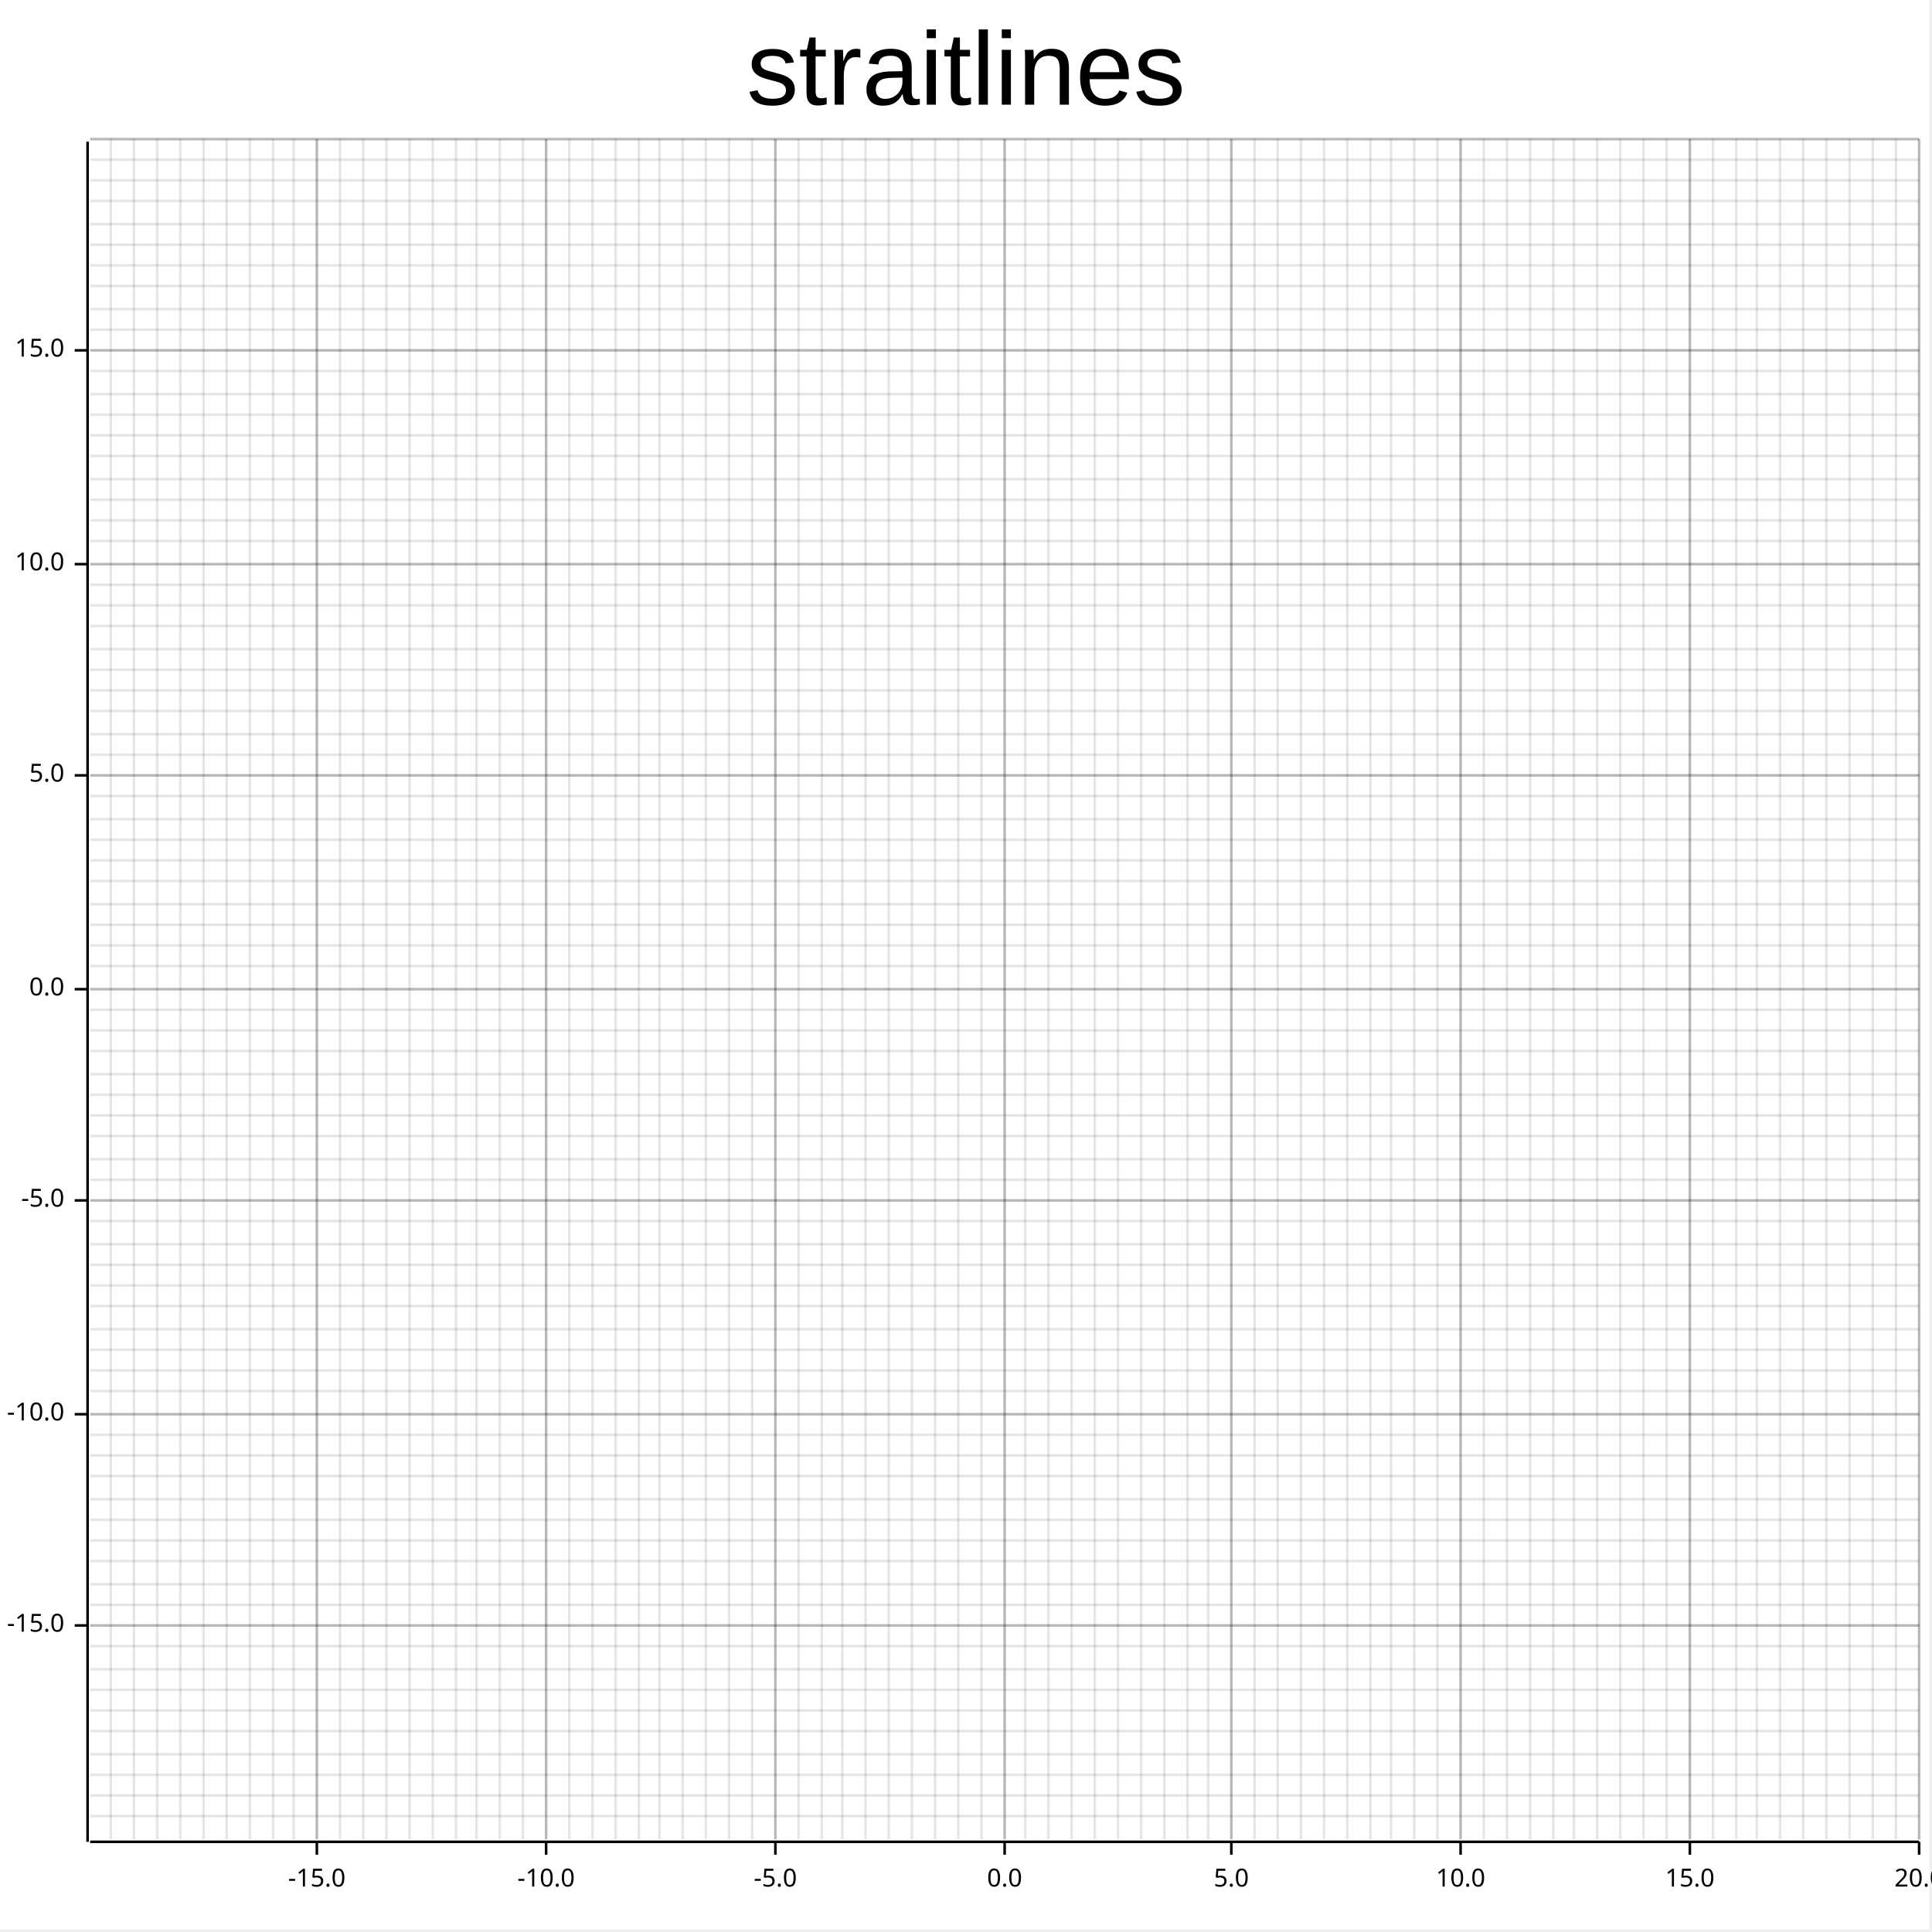
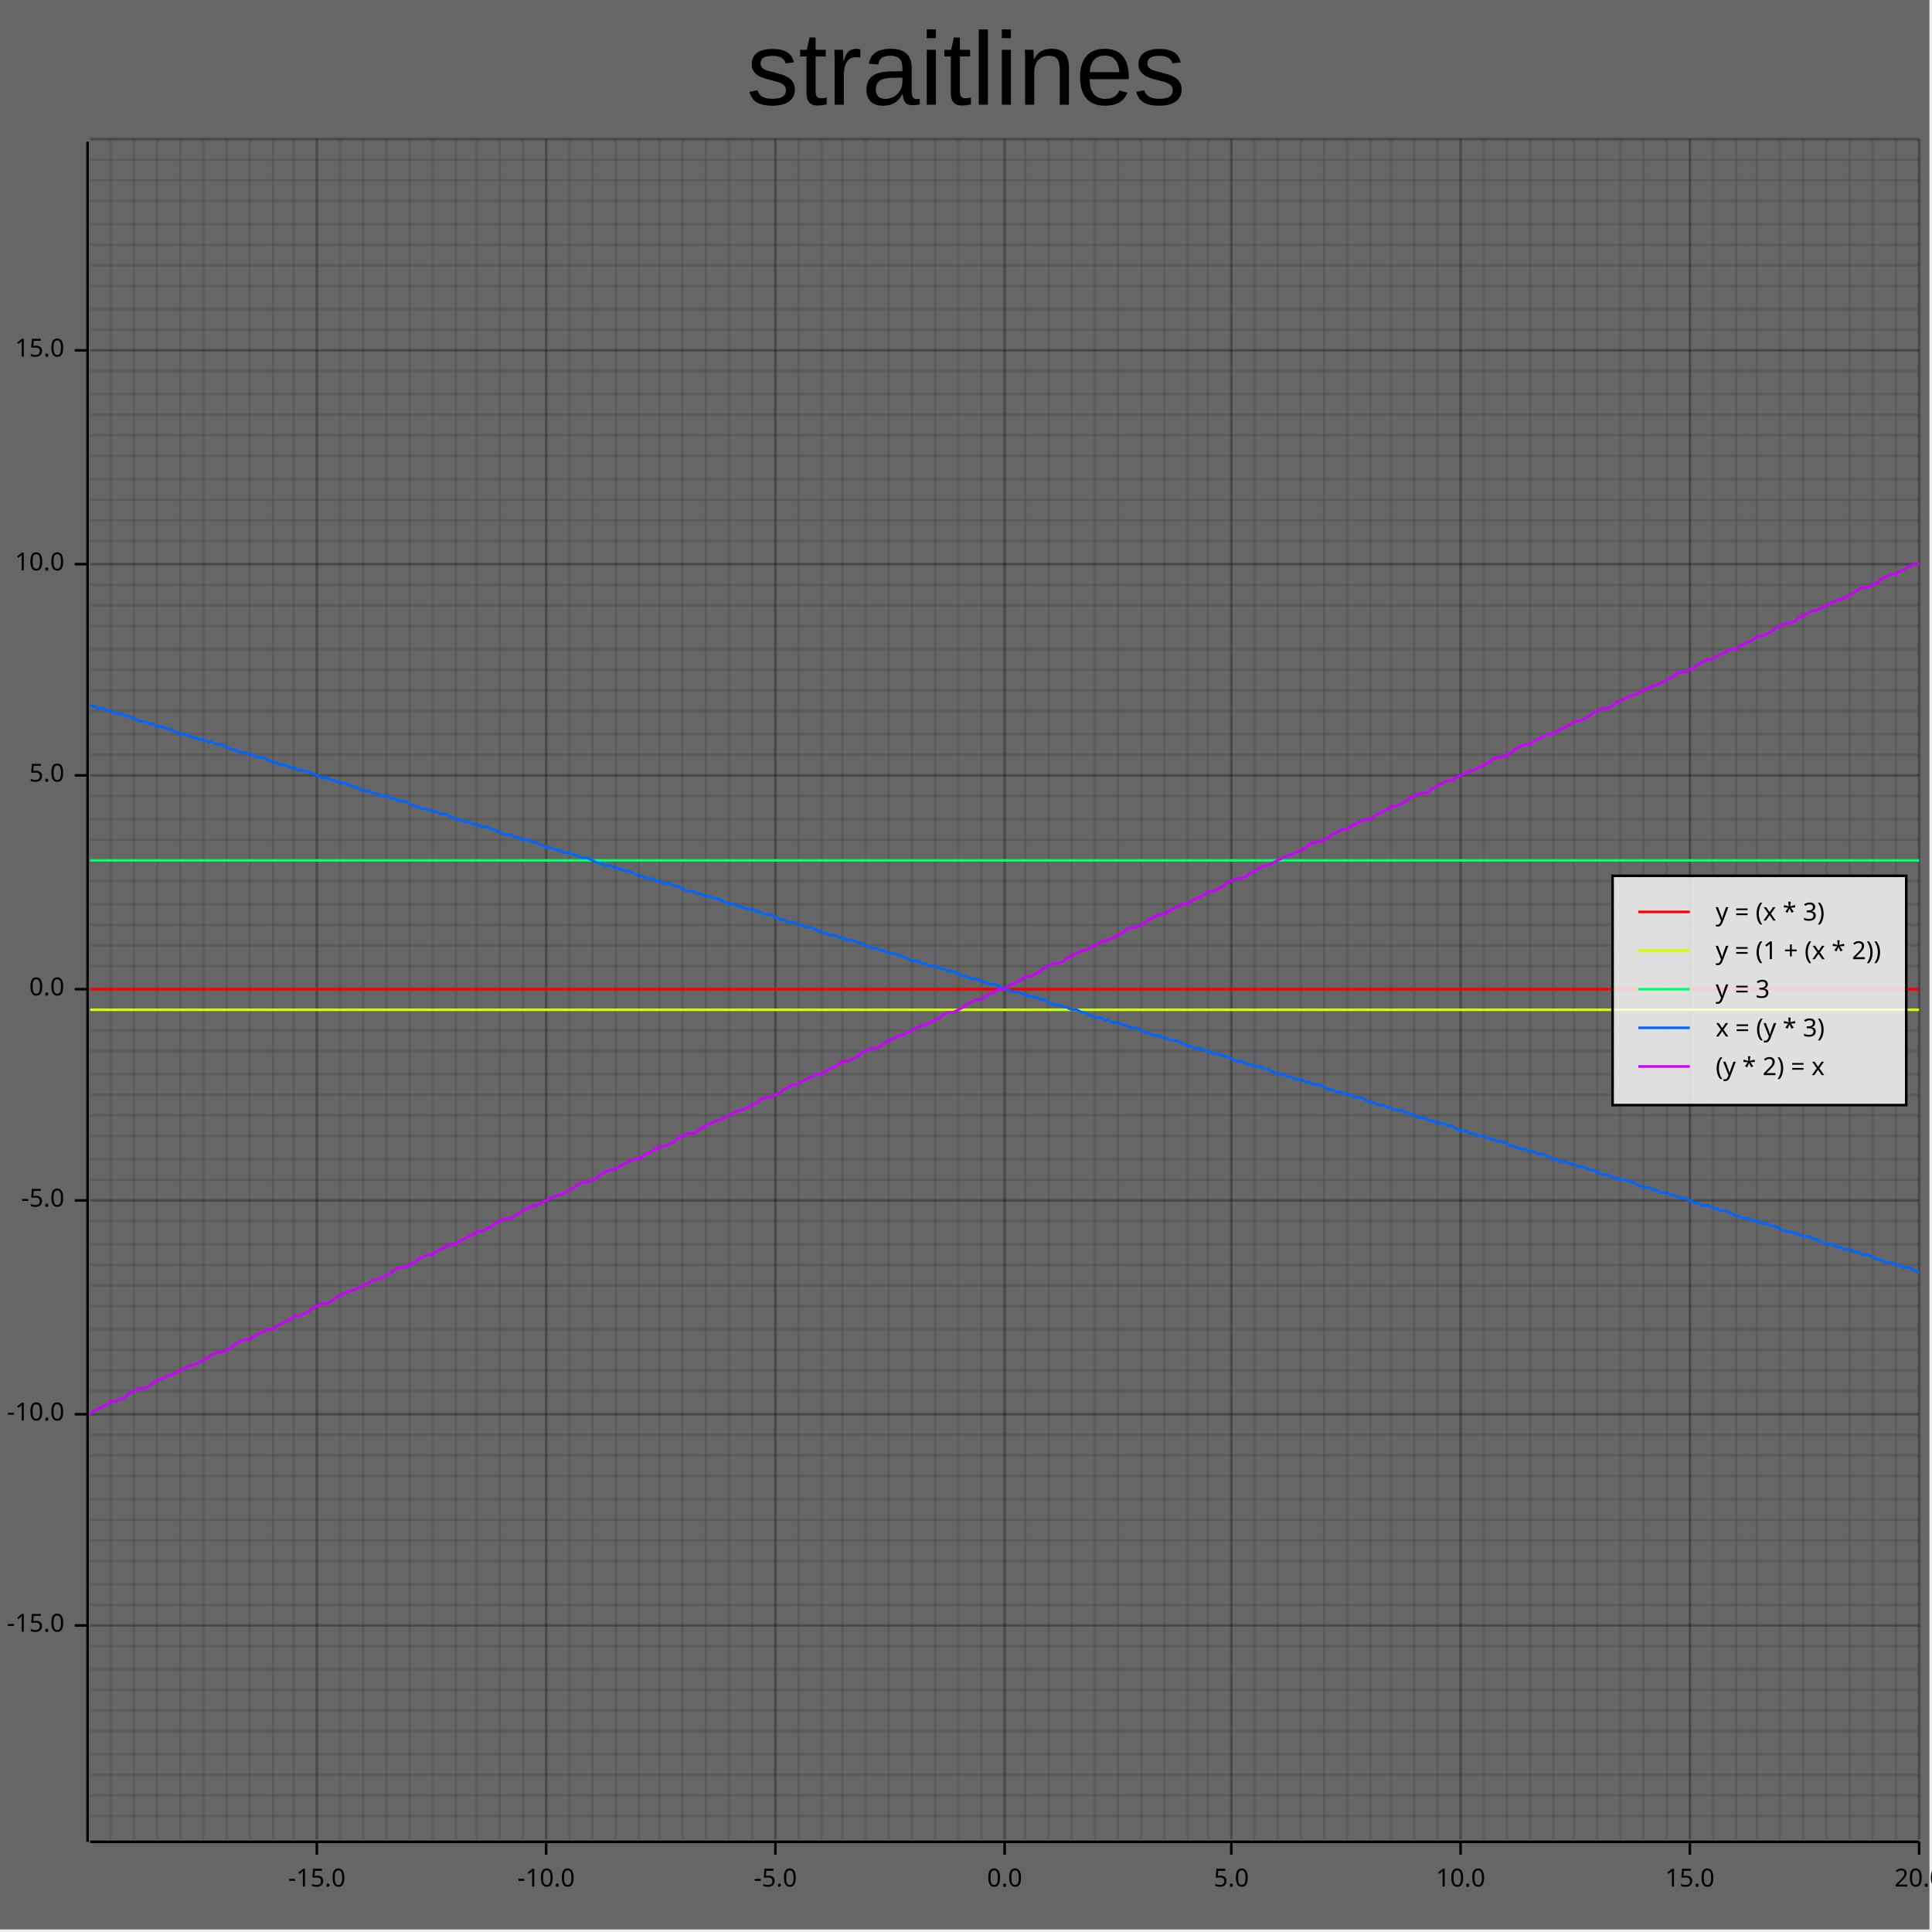
<svg xmlns="http://www.w3.org/2000/svg" width="750" height="750" viewBox="0 0 750 750">
-   <rect x="0" y="0" width="749" height="749" opacity="1" fill="#FFFFFF" stroke="none" />
+   <rect x="0" y="0" width="749" height="749" opacity="1" fill="#666666" stroke="none" />
  <text x="375" y="10" dy="0.76em" text-anchor="middle" font-family="Arial" font-size="40.323" opacity="1" fill="#000000">
straitlines
</text>
  <line opacity="0.1" stroke="#000000" stroke-width="1" x1="43" y1="714" x2="43" y2="54" />
  <line opacity="0.1" stroke="#000000" stroke-width="1" x1="52" y1="714" x2="52" y2="54" />
  <line opacity="0.1" stroke="#000000" stroke-width="1" x1="61" y1="714" x2="61" y2="54" />
  <line opacity="0.1" stroke="#000000" stroke-width="1" x1="70" y1="714" x2="70" y2="54" />
  <line opacity="0.1" stroke="#000000" stroke-width="1" x1="79" y1="714" x2="79" y2="54" />
  <line opacity="0.1" stroke="#000000" stroke-width="1" x1="88" y1="714" x2="88" y2="54" />
  <line opacity="0.1" stroke="#000000" stroke-width="1" x1="97" y1="714" x2="97" y2="54" />
  <line opacity="0.1" stroke="#000000" stroke-width="1" x1="106" y1="714" x2="106" y2="54" />
  <line opacity="0.1" stroke="#000000" stroke-width="1" x1="114" y1="714" x2="114" y2="54" />
  <line opacity="0.1" stroke="#000000" stroke-width="1" x1="123" y1="714" x2="123" y2="54" />
  <line opacity="0.1" stroke="#000000" stroke-width="1" x1="132" y1="714" x2="132" y2="54" />
  <line opacity="0.1" stroke="#000000" stroke-width="1" x1="141" y1="714" x2="141" y2="54" />
  <line opacity="0.1" stroke="#000000" stroke-width="1" x1="150" y1="714" x2="150" y2="54" />
  <line opacity="0.1" stroke="#000000" stroke-width="1" x1="159" y1="714" x2="159" y2="54" />
  <line opacity="0.1" stroke="#000000" stroke-width="1" x1="168" y1="714" x2="168" y2="54" />
  <line opacity="0.1" stroke="#000000" stroke-width="1" x1="177" y1="714" x2="177" y2="54" />
  <line opacity="0.1" stroke="#000000" stroke-width="1" x1="185" y1="714" x2="185" y2="54" />
  <line opacity="0.1" stroke="#000000" stroke-width="1" x1="194" y1="714" x2="194" y2="54" />
  <line opacity="0.1" stroke="#000000" stroke-width="1" x1="203" y1="714" x2="203" y2="54" />
  <line opacity="0.1" stroke="#000000" stroke-width="1" x1="212" y1="714" x2="212" y2="54" />
  <line opacity="0.1" stroke="#000000" stroke-width="1" x1="221" y1="714" x2="221" y2="54" />
  <line opacity="0.1" stroke="#000000" stroke-width="1" x1="230" y1="714" x2="230" y2="54" />
  <line opacity="0.1" stroke="#000000" stroke-width="1" x1="239" y1="714" x2="239" y2="54" />
  <line opacity="0.1" stroke="#000000" stroke-width="1" x1="248" y1="714" x2="248" y2="54" />
  <line opacity="0.1" stroke="#000000" stroke-width="1" x1="256" y1="714" x2="256" y2="54" />
  <line opacity="0.1" stroke="#000000" stroke-width="1" x1="265" y1="714" x2="265" y2="54" />
  <line opacity="0.1" stroke="#000000" stroke-width="1" x1="274" y1="714" x2="274" y2="54" />
  <line opacity="0.1" stroke="#000000" stroke-width="1" x1="283" y1="714" x2="283" y2="54" />
  <line opacity="0.1" stroke="#000000" stroke-width="1" x1="292" y1="714" x2="292" y2="54" />
  <line opacity="0.1" stroke="#000000" stroke-width="1" x1="301" y1="714" x2="301" y2="54" />
  <line opacity="0.1" stroke="#000000" stroke-width="1" x1="310" y1="714" x2="310" y2="54" />
  <line opacity="0.1" stroke="#000000" stroke-width="1" x1="319" y1="714" x2="319" y2="54" />
  <line opacity="0.1" stroke="#000000" stroke-width="1" x1="327" y1="714" x2="327" y2="54" />
  <line opacity="0.1" stroke="#000000" stroke-width="1" x1="336" y1="714" x2="336" y2="54" />
  <line opacity="0.1" stroke="#000000" stroke-width="1" x1="345" y1="714" x2="345" y2="54" />
  <line opacity="0.1" stroke="#000000" stroke-width="1" x1="354" y1="714" x2="354" y2="54" />
  <line opacity="0.1" stroke="#000000" stroke-width="1" x1="363" y1="714" x2="363" y2="54" />
  <line opacity="0.1" stroke="#000000" stroke-width="1" x1="372" y1="714" x2="372" y2="54" />
  <line opacity="0.1" stroke="#000000" stroke-width="1" x1="381" y1="714" x2="381" y2="54" />
  <line opacity="0.1" stroke="#000000" stroke-width="1" x1="390" y1="714" x2="390" y2="54" />
  <line opacity="0.1" stroke="#000000" stroke-width="1" x1="398" y1="714" x2="398" y2="54" />
  <line opacity="0.1" stroke="#000000" stroke-width="1" x1="407" y1="714" x2="407" y2="54" />
  <line opacity="0.1" stroke="#000000" stroke-width="1" x1="416" y1="714" x2="416" y2="54" />
  <line opacity="0.1" stroke="#000000" stroke-width="1" x1="425" y1="714" x2="425" y2="54" />
  <line opacity="0.1" stroke="#000000" stroke-width="1" x1="434" y1="714" x2="434" y2="54" />
  <line opacity="0.1" stroke="#000000" stroke-width="1" x1="443" y1="714" x2="443" y2="54" />
  <line opacity="0.1" stroke="#000000" stroke-width="1" x1="452" y1="714" x2="452" y2="54" />
  <line opacity="0.1" stroke="#000000" stroke-width="1" x1="461" y1="714" x2="461" y2="54" />
  <line opacity="0.1" stroke="#000000" stroke-width="1" x1="469" y1="714" x2="469" y2="54" />
  <line opacity="0.1" stroke="#000000" stroke-width="1" x1="478" y1="714" x2="478" y2="54" />
  <line opacity="0.1" stroke="#000000" stroke-width="1" x1="487" y1="714" x2="487" y2="54" />
  <line opacity="0.1" stroke="#000000" stroke-width="1" x1="496" y1="714" x2="496" y2="54" />
  <line opacity="0.1" stroke="#000000" stroke-width="1" x1="505" y1="714" x2="505" y2="54" />
  <line opacity="0.1" stroke="#000000" stroke-width="1" x1="514" y1="714" x2="514" y2="54" />
  <line opacity="0.1" stroke="#000000" stroke-width="1" x1="523" y1="714" x2="523" y2="54" />
  <line opacity="0.1" stroke="#000000" stroke-width="1" x1="532" y1="714" x2="532" y2="54" />
  <line opacity="0.1" stroke="#000000" stroke-width="1" x1="540" y1="714" x2="540" y2="54" />
  <line opacity="0.1" stroke="#000000" stroke-width="1" x1="549" y1="714" x2="549" y2="54" />
  <line opacity="0.1" stroke="#000000" stroke-width="1" x1="558" y1="714" x2="558" y2="54" />
  <line opacity="0.1" stroke="#000000" stroke-width="1" x1="567" y1="714" x2="567" y2="54" />
  <line opacity="0.1" stroke="#000000" stroke-width="1" x1="576" y1="714" x2="576" y2="54" />
  <line opacity="0.1" stroke="#000000" stroke-width="1" x1="585" y1="714" x2="585" y2="54" />
  <line opacity="0.1" stroke="#000000" stroke-width="1" x1="594" y1="714" x2="594" y2="54" />
  <line opacity="0.1" stroke="#000000" stroke-width="1" x1="603" y1="714" x2="603" y2="54" />
  <line opacity="0.1" stroke="#000000" stroke-width="1" x1="611" y1="714" x2="611" y2="54" />
  <line opacity="0.1" stroke="#000000" stroke-width="1" x1="620" y1="714" x2="620" y2="54" />
  <line opacity="0.1" stroke="#000000" stroke-width="1" x1="629" y1="714" x2="629" y2="54" />
  <line opacity="0.1" stroke="#000000" stroke-width="1" x1="638" y1="714" x2="638" y2="54" />
  <line opacity="0.1" stroke="#000000" stroke-width="1" x1="647" y1="714" x2="647" y2="54" />
  <line opacity="0.1" stroke="#000000" stroke-width="1" x1="656" y1="714" x2="656" y2="54" />
  <line opacity="0.1" stroke="#000000" stroke-width="1" x1="665" y1="714" x2="665" y2="54" />
  <line opacity="0.1" stroke="#000000" stroke-width="1" x1="674" y1="714" x2="674" y2="54" />
  <line opacity="0.1" stroke="#000000" stroke-width="1" x1="682" y1="714" x2="682" y2="54" />
  <line opacity="0.1" stroke="#000000" stroke-width="1" x1="691" y1="714" x2="691" y2="54" />
  <line opacity="0.1" stroke="#000000" stroke-width="1" x1="700" y1="714" x2="700" y2="54" />
  <line opacity="0.1" stroke="#000000" stroke-width="1" x1="709" y1="714" x2="709" y2="54" />
  <line opacity="0.1" stroke="#000000" stroke-width="1" x1="718" y1="714" x2="718" y2="54" />
  <line opacity="0.1" stroke="#000000" stroke-width="1" x1="727" y1="714" x2="727" y2="54" />
  <line opacity="0.1" stroke="#000000" stroke-width="1" x1="736" y1="714" x2="736" y2="54" />
  <line opacity="0.1" stroke="#000000" stroke-width="1" x1="745" y1="714" x2="745" y2="54" />
  <line opacity="0.1" stroke="#000000" stroke-width="1" x1="35" y1="705" x2="745" y2="705" />
  <line opacity="0.1" stroke="#000000" stroke-width="1" x1="35" y1="697" x2="745" y2="697" />
  <line opacity="0.1" stroke="#000000" stroke-width="1" x1="35" y1="689" x2="745" y2="689" />
  <line opacity="0.1" stroke="#000000" stroke-width="1" x1="35" y1="681" x2="745" y2="681" />
  <line opacity="0.1" stroke="#000000" stroke-width="1" x1="35" y1="672" x2="745" y2="672" />
  <line opacity="0.1" stroke="#000000" stroke-width="1" x1="35" y1="664" x2="745" y2="664" />
  <line opacity="0.1" stroke="#000000" stroke-width="1" x1="35" y1="656" x2="745" y2="656" />
  <line opacity="0.1" stroke="#000000" stroke-width="1" x1="35" y1="648" x2="745" y2="648" />
  <line opacity="0.1" stroke="#000000" stroke-width="1" x1="35" y1="639" x2="745" y2="639" />
  <line opacity="0.1" stroke="#000000" stroke-width="1" x1="35" y1="631" x2="745" y2="631" />
  <line opacity="0.1" stroke="#000000" stroke-width="1" x1="35" y1="623" x2="745" y2="623" />
  <line opacity="0.1" stroke="#000000" stroke-width="1" x1="35" y1="615" x2="745" y2="615" />
  <line opacity="0.1" stroke="#000000" stroke-width="1" x1="35" y1="606" x2="745" y2="606" />
  <line opacity="0.1" stroke="#000000" stroke-width="1" x1="35" y1="598" x2="745" y2="598" />
  <line opacity="0.1" stroke="#000000" stroke-width="1" x1="35" y1="590" x2="745" y2="590" />
  <line opacity="0.1" stroke="#000000" stroke-width="1" x1="35" y1="582" x2="745" y2="582" />
  <line opacity="0.1" stroke="#000000" stroke-width="1" x1="35" y1="573" x2="745" y2="573" />
  <line opacity="0.1" stroke="#000000" stroke-width="1" x1="35" y1="565" x2="745" y2="565" />
  <line opacity="0.1" stroke="#000000" stroke-width="1" x1="35" y1="557" x2="745" y2="557" />
  <line opacity="0.1" stroke="#000000" stroke-width="1" x1="35" y1="549" x2="745" y2="549" />
  <line opacity="0.1" stroke="#000000" stroke-width="1" x1="35" y1="540" x2="745" y2="540" />
  <line opacity="0.1" stroke="#000000" stroke-width="1" x1="35" y1="532" x2="745" y2="532" />
  <line opacity="0.1" stroke="#000000" stroke-width="1" x1="35" y1="524" x2="745" y2="524" />
  <line opacity="0.1" stroke="#000000" stroke-width="1" x1="35" y1="516" x2="745" y2="516" />
  <line opacity="0.1" stroke="#000000" stroke-width="1" x1="35" y1="507" x2="745" y2="507" />
  <line opacity="0.1" stroke="#000000" stroke-width="1" x1="35" y1="499" x2="745" y2="499" />
  <line opacity="0.1" stroke="#000000" stroke-width="1" x1="35" y1="491" x2="745" y2="491" />
  <line opacity="0.1" stroke="#000000" stroke-width="1" x1="35" y1="483" x2="745" y2="483" />
  <line opacity="0.1" stroke="#000000" stroke-width="1" x1="35" y1="474" x2="745" y2="474" />
  <line opacity="0.1" stroke="#000000" stroke-width="1" x1="35" y1="466" x2="745" y2="466" />
  <line opacity="0.1" stroke="#000000" stroke-width="1" x1="35" y1="458" x2="745" y2="458" />
  <line opacity="0.1" stroke="#000000" stroke-width="1" x1="35" y1="450" x2="745" y2="450" />
  <line opacity="0.1" stroke="#000000" stroke-width="1" x1="35" y1="441" x2="745" y2="441" />
  <line opacity="0.1" stroke="#000000" stroke-width="1" x1="35" y1="433" x2="745" y2="433" />
  <line opacity="0.1" stroke="#000000" stroke-width="1" x1="35" y1="425" x2="745" y2="425" />
  <line opacity="0.1" stroke="#000000" stroke-width="1" x1="35" y1="417" x2="745" y2="417" />
  <line opacity="0.1" stroke="#000000" stroke-width="1" x1="35" y1="408" x2="745" y2="408" />
  <line opacity="0.1" stroke="#000000" stroke-width="1" x1="35" y1="400" x2="745" y2="400" />
  <line opacity="0.1" stroke="#000000" stroke-width="1" x1="35" y1="392" x2="745" y2="392" />
  <line opacity="0.1" stroke="#000000" stroke-width="1" x1="35" y1="384" x2="745" y2="384" />
  <line opacity="0.1" stroke="#000000" stroke-width="1" x1="35" y1="375" x2="745" y2="375" />
  <line opacity="0.1" stroke="#000000" stroke-width="1" x1="35" y1="367" x2="745" y2="367" />
  <line opacity="0.1" stroke="#000000" stroke-width="1" x1="35" y1="359" x2="745" y2="359" />
  <line opacity="0.1" stroke="#000000" stroke-width="1" x1="35" y1="351" x2="745" y2="351" />
  <line opacity="0.1" stroke="#000000" stroke-width="1" x1="35" y1="342" x2="745" y2="342" />
  <line opacity="0.1" stroke="#000000" stroke-width="1" x1="35" y1="334" x2="745" y2="334" />
  <line opacity="0.1" stroke="#000000" stroke-width="1" x1="35" y1="326" x2="745" y2="326" />
  <line opacity="0.1" stroke="#000000" stroke-width="1" x1="35" y1="318" x2="745" y2="318" />
  <line opacity="0.1" stroke="#000000" stroke-width="1" x1="35" y1="309" x2="745" y2="309" />
  <line opacity="0.1" stroke="#000000" stroke-width="1" x1="35" y1="301" x2="745" y2="301" />
  <line opacity="0.1" stroke="#000000" stroke-width="1" x1="35" y1="293" x2="745" y2="293" />
  <line opacity="0.1" stroke="#000000" stroke-width="1" x1="35" y1="285" x2="745" y2="285" />
  <line opacity="0.1" stroke="#000000" stroke-width="1" x1="35" y1="276" x2="745" y2="276" />
  <line opacity="0.1" stroke="#000000" stroke-width="1" x1="35" y1="268" x2="745" y2="268" />
  <line opacity="0.1" stroke="#000000" stroke-width="1" x1="35" y1="260" x2="745" y2="260" />
  <line opacity="0.1" stroke="#000000" stroke-width="1" x1="35" y1="252" x2="745" y2="252" />
  <line opacity="0.1" stroke="#000000" stroke-width="1" x1="35" y1="243" x2="745" y2="243" />
  <line opacity="0.1" stroke="#000000" stroke-width="1" x1="35" y1="235" x2="745" y2="235" />
  <line opacity="0.1" stroke="#000000" stroke-width="1" x1="35" y1="227" x2="745" y2="227" />
  <line opacity="0.1" stroke="#000000" stroke-width="1" x1="35" y1="219" x2="745" y2="219" />
  <line opacity="0.1" stroke="#000000" stroke-width="1" x1="35" y1="210" x2="745" y2="210" />
  <line opacity="0.1" stroke="#000000" stroke-width="1" x1="35" y1="202" x2="745" y2="202" />
  <line opacity="0.1" stroke="#000000" stroke-width="1" x1="35" y1="194" x2="745" y2="194" />
  <line opacity="0.1" stroke="#000000" stroke-width="1" x1="35" y1="186" x2="745" y2="186" />
  <line opacity="0.1" stroke="#000000" stroke-width="1" x1="35" y1="177" x2="745" y2="177" />
  <line opacity="0.1" stroke="#000000" stroke-width="1" x1="35" y1="169" x2="745" y2="169" />
  <line opacity="0.1" stroke="#000000" stroke-width="1" x1="35" y1="161" x2="745" y2="161" />
  <line opacity="0.1" stroke="#000000" stroke-width="1" x1="35" y1="153" x2="745" y2="153" />
  <line opacity="0.1" stroke="#000000" stroke-width="1" x1="35" y1="144" x2="745" y2="144" />
  <line opacity="0.1" stroke="#000000" stroke-width="1" x1="35" y1="136" x2="745" y2="136" />
  <line opacity="0.1" stroke="#000000" stroke-width="1" x1="35" y1="128" x2="745" y2="128" />
  <line opacity="0.1" stroke="#000000" stroke-width="1" x1="35" y1="120" x2="745" y2="120" />
  <line opacity="0.1" stroke="#000000" stroke-width="1" x1="35" y1="111" x2="745" y2="111" />
  <line opacity="0.1" stroke="#000000" stroke-width="1" x1="35" y1="103" x2="745" y2="103" />
  <line opacity="0.1" stroke="#000000" stroke-width="1" x1="35" y1="95" x2="745" y2="95" />
  <line opacity="0.1" stroke="#000000" stroke-width="1" x1="35" y1="87" x2="745" y2="87" />
  <line opacity="0.1" stroke="#000000" stroke-width="1" x1="35" y1="78" x2="745" y2="78" />
  <line opacity="0.1" stroke="#000000" stroke-width="1" x1="35" y1="70" x2="745" y2="70" />
  <line opacity="0.1" stroke="#000000" stroke-width="1" x1="35" y1="62" x2="745" y2="62" />
  <line opacity="0.1" stroke="#000000" stroke-width="1" x1="35" y1="54" x2="745" y2="54" />
  <line opacity="0.2" stroke="#000000" stroke-width="1" x1="123" y1="714" x2="123" y2="54" />
  <line opacity="0.2" stroke="#000000" stroke-width="1" x1="212" y1="714" x2="212" y2="54" />
  <line opacity="0.2" stroke="#000000" stroke-width="1" x1="301" y1="714" x2="301" y2="54" />
  <line opacity="0.2" stroke="#000000" stroke-width="1" x1="390" y1="714" x2="390" y2="54" />
  <line opacity="0.2" stroke="#000000" stroke-width="1" x1="478" y1="714" x2="478" y2="54" />
  <line opacity="0.2" stroke="#000000" stroke-width="1" x1="567" y1="714" x2="567" y2="54" />
  <line opacity="0.2" stroke="#000000" stroke-width="1" x1="656" y1="714" x2="656" y2="54" />
  <line opacity="0.2" stroke="#000000" stroke-width="1" x1="745" y1="714" x2="745" y2="54" />
  <line opacity="0.2" stroke="#000000" stroke-width="1" x1="35" y1="631" x2="745" y2="631" />
  <line opacity="0.2" stroke="#000000" stroke-width="1" x1="35" y1="549" x2="745" y2="549" />
  <line opacity="0.2" stroke="#000000" stroke-width="1" x1="35" y1="466" x2="745" y2="466" />
  <line opacity="0.2" stroke="#000000" stroke-width="1" x1="35" y1="384" x2="745" y2="384" />
  <line opacity="0.2" stroke="#000000" stroke-width="1" x1="35" y1="301" x2="745" y2="301" />
  <line opacity="0.2" stroke="#000000" stroke-width="1" x1="35" y1="219" x2="745" y2="219" />
  <line opacity="0.2" stroke="#000000" stroke-width="1" x1="35" y1="136" x2="745" y2="136" />
  <line opacity="0.2" stroke="#000000" stroke-width="1" x1="35" y1="54" x2="745" y2="54" />
  <polyline fill="none" opacity="1" stroke="#000000" stroke-width="1" points="34,55 34,715 " />
  <text x="25" y="631" dy="0.5ex" text-anchor="end" font-family="sans-serif" font-size="9.677" opacity="1" fill="#000000">
-15.0
</text>
  <polyline fill="none" opacity="1" stroke="#000000" stroke-width="1" points="29,631 34,631 " />
  <text x="25" y="549" dy="0.5ex" text-anchor="end" font-family="sans-serif" font-size="9.677" opacity="1" fill="#000000">
-10.0
</text>
  <polyline fill="none" opacity="1" stroke="#000000" stroke-width="1" points="29,549 34,549 " />
  <text x="25" y="466" dy="0.5ex" text-anchor="end" font-family="sans-serif" font-size="9.677" opacity="1" fill="#000000">
-5.0
</text>
  <polyline fill="none" opacity="1" stroke="#000000" stroke-width="1" points="29,466 34,466 " />
  <text x="25" y="384" dy="0.5ex" text-anchor="end" font-family="sans-serif" font-size="9.677" opacity="1" fill="#000000">
0.0
</text>
  <polyline fill="none" opacity="1" stroke="#000000" stroke-width="1" points="29,384 34,384 " />
  <text x="25" y="301" dy="0.5ex" text-anchor="end" font-family="sans-serif" font-size="9.677" opacity="1" fill="#000000">
5.0
</text>
  <polyline fill="none" opacity="1" stroke="#000000" stroke-width="1" points="29,301 34,301 " />
  <text x="25" y="219" dy="0.5ex" text-anchor="end" font-family="sans-serif" font-size="9.677" opacity="1" fill="#000000">
10.0
</text>
  <polyline fill="none" opacity="1" stroke="#000000" stroke-width="1" points="29,219 34,219 " />
  <text x="25" y="136" dy="0.5ex" text-anchor="end" font-family="sans-serif" font-size="9.677" opacity="1" fill="#000000">
15.0
</text>
  <polyline fill="none" opacity="1" stroke="#000000" stroke-width="1" points="29,136 34,136 " />
  <polyline fill="none" opacity="1" stroke="#000000" stroke-width="1" points="35,715 745,715 " />
  <text x="123" y="725" dy="0.76em" text-anchor="middle" font-family="sans-serif" font-size="9.677" opacity="1" fill="#000000">
-15.0
</text>
  <polyline fill="none" opacity="1" stroke="#000000" stroke-width="1" points="123,715 123,720 " />
  <text x="212" y="725" dy="0.76em" text-anchor="middle" font-family="sans-serif" font-size="9.677" opacity="1" fill="#000000">
-10.0
</text>
  <polyline fill="none" opacity="1" stroke="#000000" stroke-width="1" points="212,715 212,720 " />
  <text x="301" y="725" dy="0.76em" text-anchor="middle" font-family="sans-serif" font-size="9.677" opacity="1" fill="#000000">
-5.0
</text>
  <polyline fill="none" opacity="1" stroke="#000000" stroke-width="1" points="301,715 301,720 " />
  <text x="390" y="725" dy="0.76em" text-anchor="middle" font-family="sans-serif" font-size="9.677" opacity="1" fill="#000000">
0.0
</text>
  <polyline fill="none" opacity="1" stroke="#000000" stroke-width="1" points="390,715 390,720 " />
  <text x="478" y="725" dy="0.76em" text-anchor="middle" font-family="sans-serif" font-size="9.677" opacity="1" fill="#000000">
5.0
</text>
  <polyline fill="none" opacity="1" stroke="#000000" stroke-width="1" points="478,715 478,720 " />
  <text x="567" y="725" dy="0.76em" text-anchor="middle" font-family="sans-serif" font-size="9.677" opacity="1" fill="#000000">
10.0
</text>
  <polyline fill="none" opacity="1" stroke="#000000" stroke-width="1" points="567,715 567,720 " />
  <text x="656" y="725" dy="0.76em" text-anchor="middle" font-family="sans-serif" font-size="9.677" opacity="1" fill="#000000">
15.0
</text>
  <polyline fill="none" opacity="1" stroke="#000000" stroke-width="1" points="656,715 656,720 " />
  <text x="745" y="725" dy="0.76em" text-anchor="middle" font-family="sans-serif" font-size="9.677" opacity="1" fill="#000000">
20.0
</text>
  <polyline fill="none" opacity="1" stroke="#000000" stroke-width="1" points="745,715 745,720 " />
+   <polyline fill="none" opacity="1" stroke="#FF0000" stroke-width="1" points="35,384 36,384 38,384 40,384 42,384 43,384 45,384 47,384 49,384 50,384 52,384 54,384 56,384 58,384 59,384 61,384 63,384 65,384 66,384 68,384 70,384 72,384 74,384 75,384 77,384 79,384 81,384 82,384 84,384 86,384 88,384 90,384 91,384 93,384 95,384 97,384 98,384 100,384 102,384 104,384 106,384 107,384 109,384 111,384 113,384 114,384 116,384 118,384 120,384 121,384 123,384 125,384 127,384 129,384 130,384 132,384 134,384 136,384 137,384 139,384 141,384 143,384 145,384 146,384 148,384 150,384 152,384 153,384 155,384 157,384 159,384 161,384 162,384 164,384 166,384 168,384 169,384 171,384 173,384 175,384 177,384 178,384 180,384 182,384 184,384 185,384 187,384 189,384 191,384 192,384 194,384 196,384 198,384 200,384 201,384 203,384 205,384 207,384 208,384 210,384 212,384 214,384 216,384 217,384 219,384 221,384 223,384 224,384 226,384 228,384 230,384 232,384 233,384 235,384 237,384 239,384 240,384 242,384 244,384 246,384 248,384 249,384 251,384 253,384 255,384 256,384 258,384 260,384 262,384 263,384 265,384 267,384 269,384 271,384 272,384 274,384 276,384 278,384 279,384 281,384 283,384 285,384 287,384 288,384 290,384 292,384 294,384 295,384 297,384 299,384 301,384 303,384 304,384 306,384 308,384 310,384 311,384 313,384 315,384 317,384 319,384 320,384 322,384 324,384 326,384 327,384 329,384 331,384 333,384 334,384 336,384 338,384 340,384 342,384 343,384 345,384 347,384 349,384 350,384 352,384 354,384 356,384 358,384 359,384 361,384 363,384 365,384 366,384 368,384 370,384 372,384 374,384 375,384 377,384 379,384 381,384 382,384 384,384 386,384 388,384 390,384 391,384 393,384 395,384 397,384 398,384 400,384 402,384 404,384 405,384 407,384 409,384 411,384 413,384 414,384 416,384 418,384 420,384 421,384 423,384 425,384 427,384 429,384 430,384 432,384 434,384 436,384 437,384 439,384 441,384 443,384 445,384 446,384 448,384 450,384 452,384 453,384 455,384 457,384 459,384 461,384 462,384 464,384 466,384 468,384 469,384 471,384 473,384 475,384 476,384 478,384 480,384 482,384 484,384 485,384 487,384 489,384 491,384 492,384 494,384 496,384 498,384 500,384 501,384 503,384 505,384 507,384 508,384 510,384 512,384 514,384 516,384 517,384 519,384 521,384 523,384 524,384 526,384 528,384 530,384 532,384 533,384 535,384 537,384 539,384 540,384 542,384 544,384 546,384 547,384 549,384 551,384 553,384 555,384 556,384 558,384 560,384 562,384 563,384 565,384 567,384 569,384 571,384 572,384 574,384 576,384 578,384 579,384 581,384 583,384 585,384 587,384 588,384 590,384 592,384 594,384 595,384 597,384 599,384 601,384 603,384 604,384 606,384 608,384 610,384 611,384 613,384 615,384 617,384 618,384 620,384 622,384 624,384 626,384 627,384 629,384 631,384 633,384 634,384 636,384 638,384 640,384 642,384 643,384 645,384 647,384 649,384 650,384 652,384 654,384 656,384 658,384 659,384 661,384 663,384 665,384 666,384 668,384 670,384 672,384 674,384 675,384 677,384 679,384 681,384 682,384 684,384 686,384 688,384 689,384 691,384 693,384 695,384 697,384 698,384 700,384 702,384 704,384 705,384 707,384 709,384 711,384 713,384 714,384 716,384 718,384 720,384 721,384 723,384 725,384 727,384 729,384 730,384 732,384 734,384 736,384 737,384 739,384 741,384 743,384 745,384 " />
+   <polyline fill="none" opacity="1" stroke="#CCFF00" stroke-width="1" points="35,392 36,392 38,392 40,392 42,392 43,392 45,392 47,392 49,392 50,392 52,392 54,392 56,392 58,392 59,392 61,392 63,392 65,392 66,392 68,392 70,392 72,392 74,392 75,392 77,392 79,392 81,392 82,392 84,392 86,392 88,392 90,392 91,392 93,392 95,392 97,392 98,392 100,392 102,392 104,392 106,392 107,392 109,392 111,392 113,392 114,392 116,392 118,392 120,392 121,392 123,392 125,392 127,392 129,392 130,392 132,392 134,392 136,392 137,392 139,392 141,392 143,392 145,392 146,392 148,392 150,392 152,392 153,392 155,392 157,392 159,392 161,392 162,392 164,392 166,392 168,392 169,392 171,392 173,392 175,392 177,392 178,392 180,392 182,392 184,392 185,392 187,392 189,392 191,392 192,392 194,392 196,392 198,392 200,392 201,392 203,392 205,392 207,392 208,392 210,392 212,392 214,392 216,392 217,392 219,392 221,392 223,392 224,392 226,392 228,392 230,392 232,392 233,392 235,392 237,392 239,392 240,392 242,392 244,392 246,392 248,392 249,392 251,392 253,392 255,392 256,392 258,392 260,392 262,392 263,392 265,392 267,392 269,392 271,392 272,392 274,392 276,392 278,392 279,392 281,392 283,392 285,392 287,392 288,392 290,392 292,392 294,392 295,392 297,392 299,392 301,392 303,392 304,392 306,392 308,392 310,392 311,392 313,392 315,392 317,392 319,392 320,392 322,392 324,392 326,392 327,392 329,392 331,392 333,392 334,392 336,392 338,392 340,392 342,392 343,392 345,392 347,392 349,392 350,392 352,392 354,392 356,392 358,392 359,392 361,392 363,392 365,392 366,392 368,392 370,392 372,392 374,392 375,392 377,392 379,392 381,392 382,392 384,392 386,392 388,392 390,392 391,392 393,392 395,392 397,392 398,392 400,392 402,392 404,392 405,392 407,392 409,392 411,392 413,392 414,392 416,392 418,392 420,392 421,392 423,392 425,392 427,392 429,392 430,392 432,392 434,392 436,392 437,392 439,392 441,392 443,392 445,392 446,392 448,392 450,392 452,392 453,392 455,392 457,392 459,392 461,392 462,392 464,392 466,392 468,392 469,392 471,392 473,392 475,392 476,392 478,392 480,392 482,392 484,392 485,392 487,392 489,392 491,392 492,392 494,392 496,392 498,392 500,392 501,392 503,392 505,392 507,392 508,392 510,392 512,392 514,392 516,392 517,392 519,392 521,392 523,392 524,392 526,392 528,392 530,392 532,392 533,392 535,392 537,392 539,392 540,392 542,392 544,392 546,392 547,392 549,392 551,392 553,392 555,392 556,392 558,392 560,392 562,392 563,392 565,392 567,392 569,392 571,392 572,392 574,392 576,392 578,392 579,392 581,392 583,392 585,392 587,392 588,392 590,392 592,392 594,392 595,392 597,392 599,392 601,392 603,392 604,392 606,392 608,392 610,392 611,392 613,392 615,392 617,392 618,392 620,392 622,392 624,392 626,392 627,392 629,392 631,392 633,392 634,392 636,392 638,392 640,392 642,392 643,392 645,392 647,392 649,392 650,392 652,392 654,392 656,392 658,392 659,392 661,392 663,392 665,392 666,392 668,392 670,392 672,392 674,392 675,392 677,392 679,392 681,392 682,392 684,392 686,392 688,392 689,392 691,392 693,392 695,392 697,392 698,392 700,392 702,392 704,392 705,392 707,392 709,392 711,392 713,392 714,392 716,392 718,392 720,392 721,392 723,392 725,392 727,392 729,392 730,392 732,392 734,392 736,392 737,392 739,392 741,392 743,392 745,392 " />
+   <polyline fill="none" opacity="1" stroke="#00FF66" stroke-width="1" points="35,334 36,334 38,334 40,334 42,334 43,334 45,334 47,334 49,334 50,334 52,334 54,334 56,334 58,334 59,334 61,334 63,334 65,334 66,334 68,334 70,334 72,334 74,334 75,334 77,334 79,334 81,334 82,334 84,334 86,334 88,334 90,334 91,334 93,334 95,334 97,334 98,334 100,334 102,334 104,334 106,334 107,334 109,334 111,334 113,334 114,334 116,334 118,334 120,334 121,334 123,334 125,334 127,334 129,334 130,334 132,334 134,334 136,334 137,334 139,334 141,334 143,334 145,334 146,334 148,334 150,334 152,334 153,334 155,334 157,334 159,334 161,334 162,334 164,334 166,334 168,334 169,334 171,334 173,334 175,334 177,334 178,334 180,334 182,334 184,334 185,334 187,334 189,334 191,334 192,334 194,334 196,334 198,334 200,334 201,334 203,334 205,334 207,334 208,334 210,334 212,334 214,334 216,334 217,334 219,334 221,334 223,334 224,334 226,334 228,334 230,334 232,334 233,334 235,334 237,334 239,334 240,334 242,334 244,334 246,334 248,334 249,334 251,334 253,334 255,334 256,334 258,334 260,334 262,334 263,334 265,334 267,334 269,334 271,334 272,334 274,334 276,334 278,334 279,334 281,334 283,334 285,334 287,334 288,334 290,334 292,334 294,334 295,334 297,334 299,334 301,334 303,334 304,334 306,334 308,334 310,334 311,334 313,334 315,334 317,334 319,334 320,334 322,334 324,334 326,334 327,334 329,334 331,334 333,334 334,334 336,334 338,334 340,334 342,334 343,334 345,334 347,334 349,334 350,334 352,334 354,334 356,334 358,334 359,334 361,334 363,334 365,334 366,334 368,334 370,334 372,334 374,334 375,334 377,334 379,334 381,334 382,334 384,334 386,334 388,334 390,334 391,334 393,334 395,334 397,334 398,334 400,334 402,334 404,334 405,334 407,334 409,334 411,334 413,334 414,334 416,334 418,334 420,334 421,334 423,334 425,334 427,334 429,334 430,334 432,334 434,334 436,334 437,334 439,334 441,334 443,334 445,334 446,334 448,334 450,334 452,334 453,334 455,334 457,334 459,334 461,334 462,334 464,334 466,334 468,334 469,334 471,334 473,334 475,334 476,334 478,334 480,334 482,334 484,334 485,334 487,334 489,334 491,334 492,334 494,334 496,334 498,334 500,334 501,334 503,334 505,334 507,334 508,334 510,334 512,334 514,334 516,334 517,334 519,334 521,334 523,334 524,334 526,334 528,334 530,334 532,334 533,334 535,334 537,334 539,334 540,334 542,334 544,334 546,334 547,334 549,334 551,334 553,334 555,334 556,334 558,334 560,334 562,334 563,334 565,334 567,334 569,334 571,334 572,334 574,334 576,334 578,334 579,334 581,334 583,334 585,334 587,334 588,334 590,334 592,334 594,334 595,334 597,334 599,334 601,334 603,334 604,334 606,334 608,334 610,334 611,334 613,334 615,334 617,334 618,334 620,334 622,334 624,334 626,334 627,334 629,334 631,334 633,334 634,334 636,334 638,334 640,334 642,334 643,334 645,334 647,334 649,334 650,334 652,334 654,334 656,334 658,334 659,334 661,334 663,334 665,334 666,334 668,334 670,334 672,334 674,334 675,334 677,334 679,334 681,334 682,334 684,334 686,334 688,334 689,334 691,334 693,334 695,334 697,334 698,334 700,334 702,334 704,334 705,334 707,334 709,334 711,334 713,334 714,334 716,334 718,334 720,334 721,334 723,334 725,334 727,334 729,334 730,334 732,334 734,334 736,334 737,334 739,334 741,334 743,334 745,334 " />
+   <polyline fill="none" opacity="1" stroke="#0066FF" stroke-width="1" points="35,274 36,274 38,275 40,275 42,276 43,276 45,277 47,277 49,278 50,278 52,279 54,280 56,280 58,281 59,281 61,282 63,282 65,283 66,283 68,284 70,285 72,285 74,286 75,286 77,287 79,287 81,288 82,288 84,289 86,289 88,290 90,291 91,291 93,292 95,292 97,293 98,293 100,294 102,294 104,295 106,296 107,296 109,297 111,297 113,298 114,298 116,299 118,299 120,300 121,300 123,301 125,302 127,302 129,303 130,303 132,304 134,304 136,305 137,305 139,306 141,307 143,307 145,308 146,308 148,309 150,309 152,310 153,310 155,311 157,311 159,312 161,313 162,313 164,314 166,314 168,315 169,315 171,316 173,316 175,317 177,318 178,318 180,319 182,319 184,320 185,320 187,321 189,321 191,322 192,322 194,323 196,324 198,324 200,325 201,325 203,326 205,326 207,327 208,327 210,328 212,329 214,329 216,330 217,330 219,331 221,331 223,332 224,332 226,333 228,333 230,334 232,335 233,335 235,336 237,336 239,337 240,337 242,338 244,338 246,339 248,340 249,340 251,341 253,341 255,342 256,342 258,343 260,343 262,344 263,344 265,345 267,346 269,346 271,347 272,347 274,348 276,348 278,349 279,349 281,350 283,351 285,351 287,352 288,352 290,353 292,353 294,354 295,354 297,355 299,355 301,356 303,357 304,357 306,358 308,358 310,359 311,359 313,360 315,360 317,361 319,362 320,362 322,363 324,363 326,364 327,364 329,365 331,365 333,366 334,366 336,367 338,368 340,368 342,369 343,369 345,370 347,370 349,371 350,371 352,372 354,373 356,373 358,374 359,374 361,375 363,375 365,376 366,376 368,377 370,377 372,378 374,379 375,379 377,380 379,380 381,381 382,381 384,382 386,382 388,383 390,384 391,384 393,385 395,385 397,386 398,386 400,387 402,387 404,388 405,388 407,389 409,390 411,390 413,391 414,391 416,392 418,392 420,393 421,393 423,394 425,395 427,395 429,396 430,396 432,397 434,397 436,398 437,398 439,399 441,399 443,400 445,401 446,401 448,402 450,402 452,403 453,403 455,404 457,404 459,405 461,406 462,406 464,407 466,407 468,408 469,408 471,409 473,409 475,410 476,410 478,411 480,412 482,412 484,413 485,413 487,414 489,414 491,415 492,415 494,416 496,417 498,417 500,418 501,418 503,419 505,419 507,420 508,420 510,421 512,421 514,422 516,423 517,423 519,424 521,424 523,425 524,425 526,426 528,426 530,427 532,428 533,428 535,429 537,429 539,430 540,430 542,431 544,431 546,432 547,432 549,433 551,434 553,434 555,435 556,435 558,436 560,436 562,437 563,437 565,438 567,439 569,439 571,440 572,440 574,441 576,441 578,442 579,442 581,443 583,443 585,444 587,445 588,445 590,446 592,446 594,447 595,447 597,448 599,448 601,449 603,450 604,450 606,451 608,451 610,452 611,452 613,453 615,453 617,454 618,454 620,455 622,456 624,456 626,457 627,457 629,458 631,458 633,459 634,459 636,460 638,461 640,461 642,462 643,462 645,463 647,463 649,464 650,464 652,465 654,465 656,466 658,467 659,467 661,468 663,468 665,469 666,469 668,470 670,470 672,471 674,472 675,472 677,473 679,473 681,474 682,474 684,475 686,475 688,476 689,476 691,477 693,478 695,478 697,479 698,479 700,480 702,480 704,481 705,481 707,482 709,483 711,483 713,484 714,484 716,485 718,485 720,486 721,486 723,487 725,487 727,488 729,489 730,489 732,490 734,490 736,491 737,491 739,492 741,492 743,493 745,494 " />
+   <polyline fill="none" opacity="1" stroke="#CC00FF" stroke-width="1" points="35,549 36,548 38,547 40,546 42,545 43,544 45,544 47,543 49,542 50,541 52,540 54,539 56,539 58,538 59,537 61,536 63,535 65,534 66,534 68,533 70,532 72,531 74,530 75,530 77,529 79,528 81,527 82,526 84,525 86,525 88,524 90,523 91,522 93,521 95,520 97,520 98,519 100,518 102,517 104,516 106,516 107,515 109,514 111,513 113,512 114,511 116,511 118,510 120,509 121,508 123,507 125,506 127,506 129,505 130,504 132,503 134,502 136,501 137,501 139,500 141,499 143,498 145,497 146,497 148,496 150,495 152,494 153,493 155,492 157,492 159,491 161,490 162,489 164,488 166,487 168,487 169,486 171,485 173,484 175,483 177,483 178,482 180,481 182,480 184,479 185,478 187,478 189,477 191,476 192,475 194,474 196,473 198,473 200,472 201,471 203,470 205,469 207,468 208,468 210,467 212,466 214,465 216,464 217,464 219,463 221,462 223,461 224,460 226,459 228,459 230,458 232,457 233,456 235,455 237,454 239,454 240,453 242,452 244,451 246,450 248,450 249,449 251,448 253,447 255,446 256,445 258,445 260,444 262,443 263,442 265,441 267,440 269,440 271,439 272,438 274,437 276,436 278,435 279,435 281,434 283,433 285,432 287,431 288,431 290,430 292,429 294,428 295,427 297,426 299,426 301,425 303,424 304,423 306,422 308,421 310,421 311,420 313,419 315,418 317,417 319,417 320,416 322,415 324,414 326,413 327,412 329,412 331,411 333,410 334,409 336,408 338,407 340,407 342,406 343,405 345,404 347,403 349,402 350,402 352,401 354,400 356,399 358,398 359,398 361,397 363,396 365,395 366,394 368,393 370,393 372,392 374,391 375,390 377,389 379,388 381,388 382,387 384,386 386,385 388,384 390,384 391,383 393,382 395,381 397,380 398,379 400,379 402,378 404,377 405,376 407,375 409,374 411,374 413,373 414,372 416,371 418,370 420,369 421,369 423,368 425,367 427,366 429,365 430,365 432,364 434,363 436,362 437,361 439,360 441,360 443,359 445,358 446,357 448,356 450,355 452,355 453,354 455,353 457,352 459,351 461,351 462,350 464,349 466,348 468,347 469,346 471,346 473,345 475,344 476,343 478,342 480,341 482,341 484,340 485,339 487,338 489,337 491,336 492,336 494,335 496,334 498,333 500,332 501,332 503,331 505,330 507,329 508,328 510,327 512,327 514,326 516,325 517,324 519,323 521,322 523,322 524,321 526,320 528,319 530,318 532,318 533,317 535,316 537,315 539,314 540,313 542,313 544,312 546,311 547,310 549,309 551,308 553,308 555,307 556,306 558,305 560,304 562,303 563,303 565,302 567,301 569,300 571,299 572,299 574,298 576,297 578,296 579,295 581,294 583,294 585,293 587,292 588,291 590,290 592,289 594,289 595,288 597,287 599,286 601,285 603,285 604,284 606,283 608,282 610,281 611,280 613,280 615,279 617,278 618,277 620,276 622,275 624,275 626,274 627,273 629,272 631,271 633,270 634,270 636,269 638,268 640,267 642,266 643,266 645,265 647,264 649,263 650,262 652,261 654,261 656,260 658,259 659,258 661,257 663,256 665,256 666,255 668,254 670,253 672,252 674,252 675,251 677,250 679,249 681,248 682,247 684,247 686,246 688,245 689,244 691,243 693,242 695,242 697,241 698,240 700,239 702,238 704,237 705,237 707,236 709,235 711,234 713,233 714,233 716,232 718,231 720,230 721,229 723,228 725,228 727,227 729,226 730,225 732,224 734,223 736,223 737,222 739,221 741,220 743,219 745,219 " />
+   <rect x="626" y="340" width="114" height="89" opacity="0.8" fill="#FFFFFF" stroke="none" />
+   <rect x="626" y="340" width="114" height="89" opacity="1" fill="none" stroke="#000000" />
+   <text x="666" y="350" dy="0.76em" text-anchor="start" font-family="sans-serif" font-size="9.677" opacity="1" fill="#000000">
+ y = (x * 3)
+ </text>
+   <text x="666" y="365" dy="0.76em" text-anchor="start" font-family="sans-serif" font-size="9.677" opacity="1" fill="#000000">
+ y = (1 + (x * 2))
+ </text>
+   <text x="666" y="380" dy="0.76em" text-anchor="start" font-family="sans-serif" font-size="9.677" opacity="1" fill="#000000">
+ y = 3
+ </text>
+   <text x="666" y="395" dy="0.76em" text-anchor="start" font-family="sans-serif" font-size="9.677" opacity="1" fill="#000000">
+ x = (y * 3)
+ </text>
+   <text x="666" y="410" dy="0.76em" text-anchor="start" font-family="sans-serif" font-size="9.677" opacity="1" fill="#000000">
+ (y * 2) = x
+ </text>
+   <polyline fill="none" opacity="1" stroke="#FF0000" stroke-width="1" points="636,354 656,354 " />
+   <polyline fill="none" opacity="1" stroke="#CCFF00" stroke-width="1" points="636,369 656,369 " />
+   <polyline fill="none" opacity="1" stroke="#00FF66" stroke-width="1" points="636,384 656,384 " />
+   <polyline fill="none" opacity="1" stroke="#0066FF" stroke-width="1" points="636,399 656,399 " />
+   <polyline fill="none" opacity="1" stroke="#CC00FF" stroke-width="1" points="636,414 656,414 " />
</svg>
